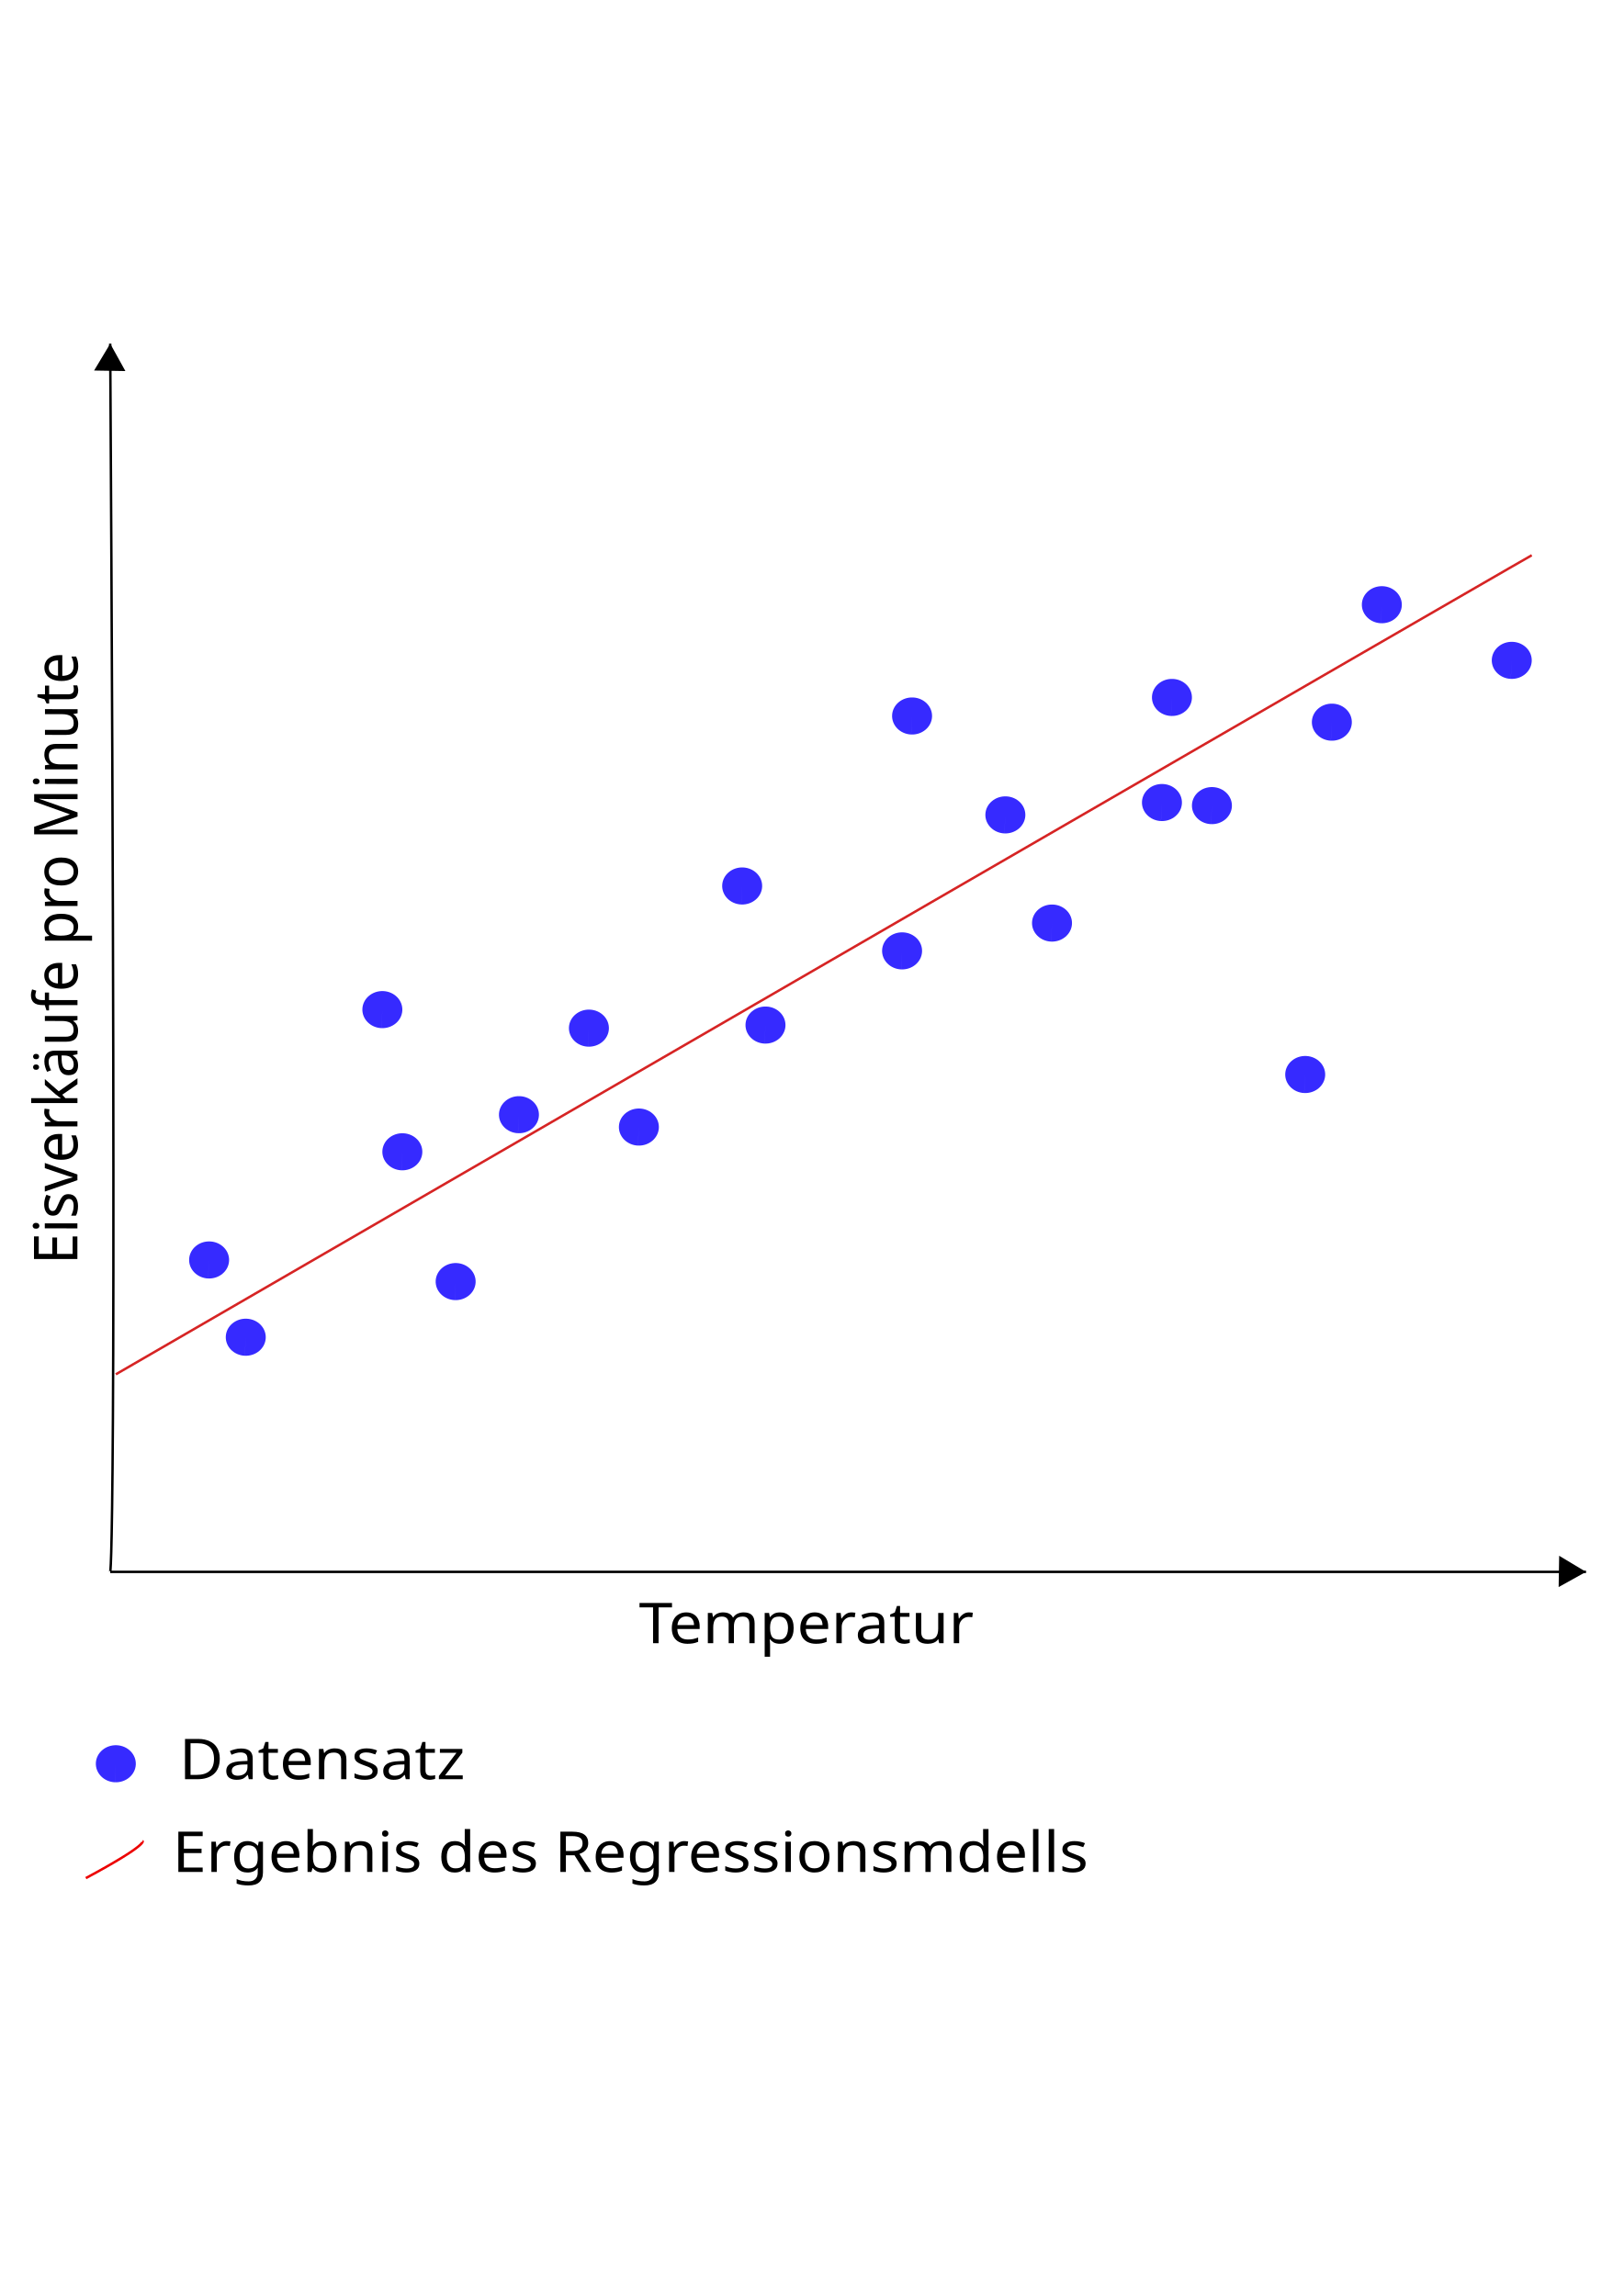
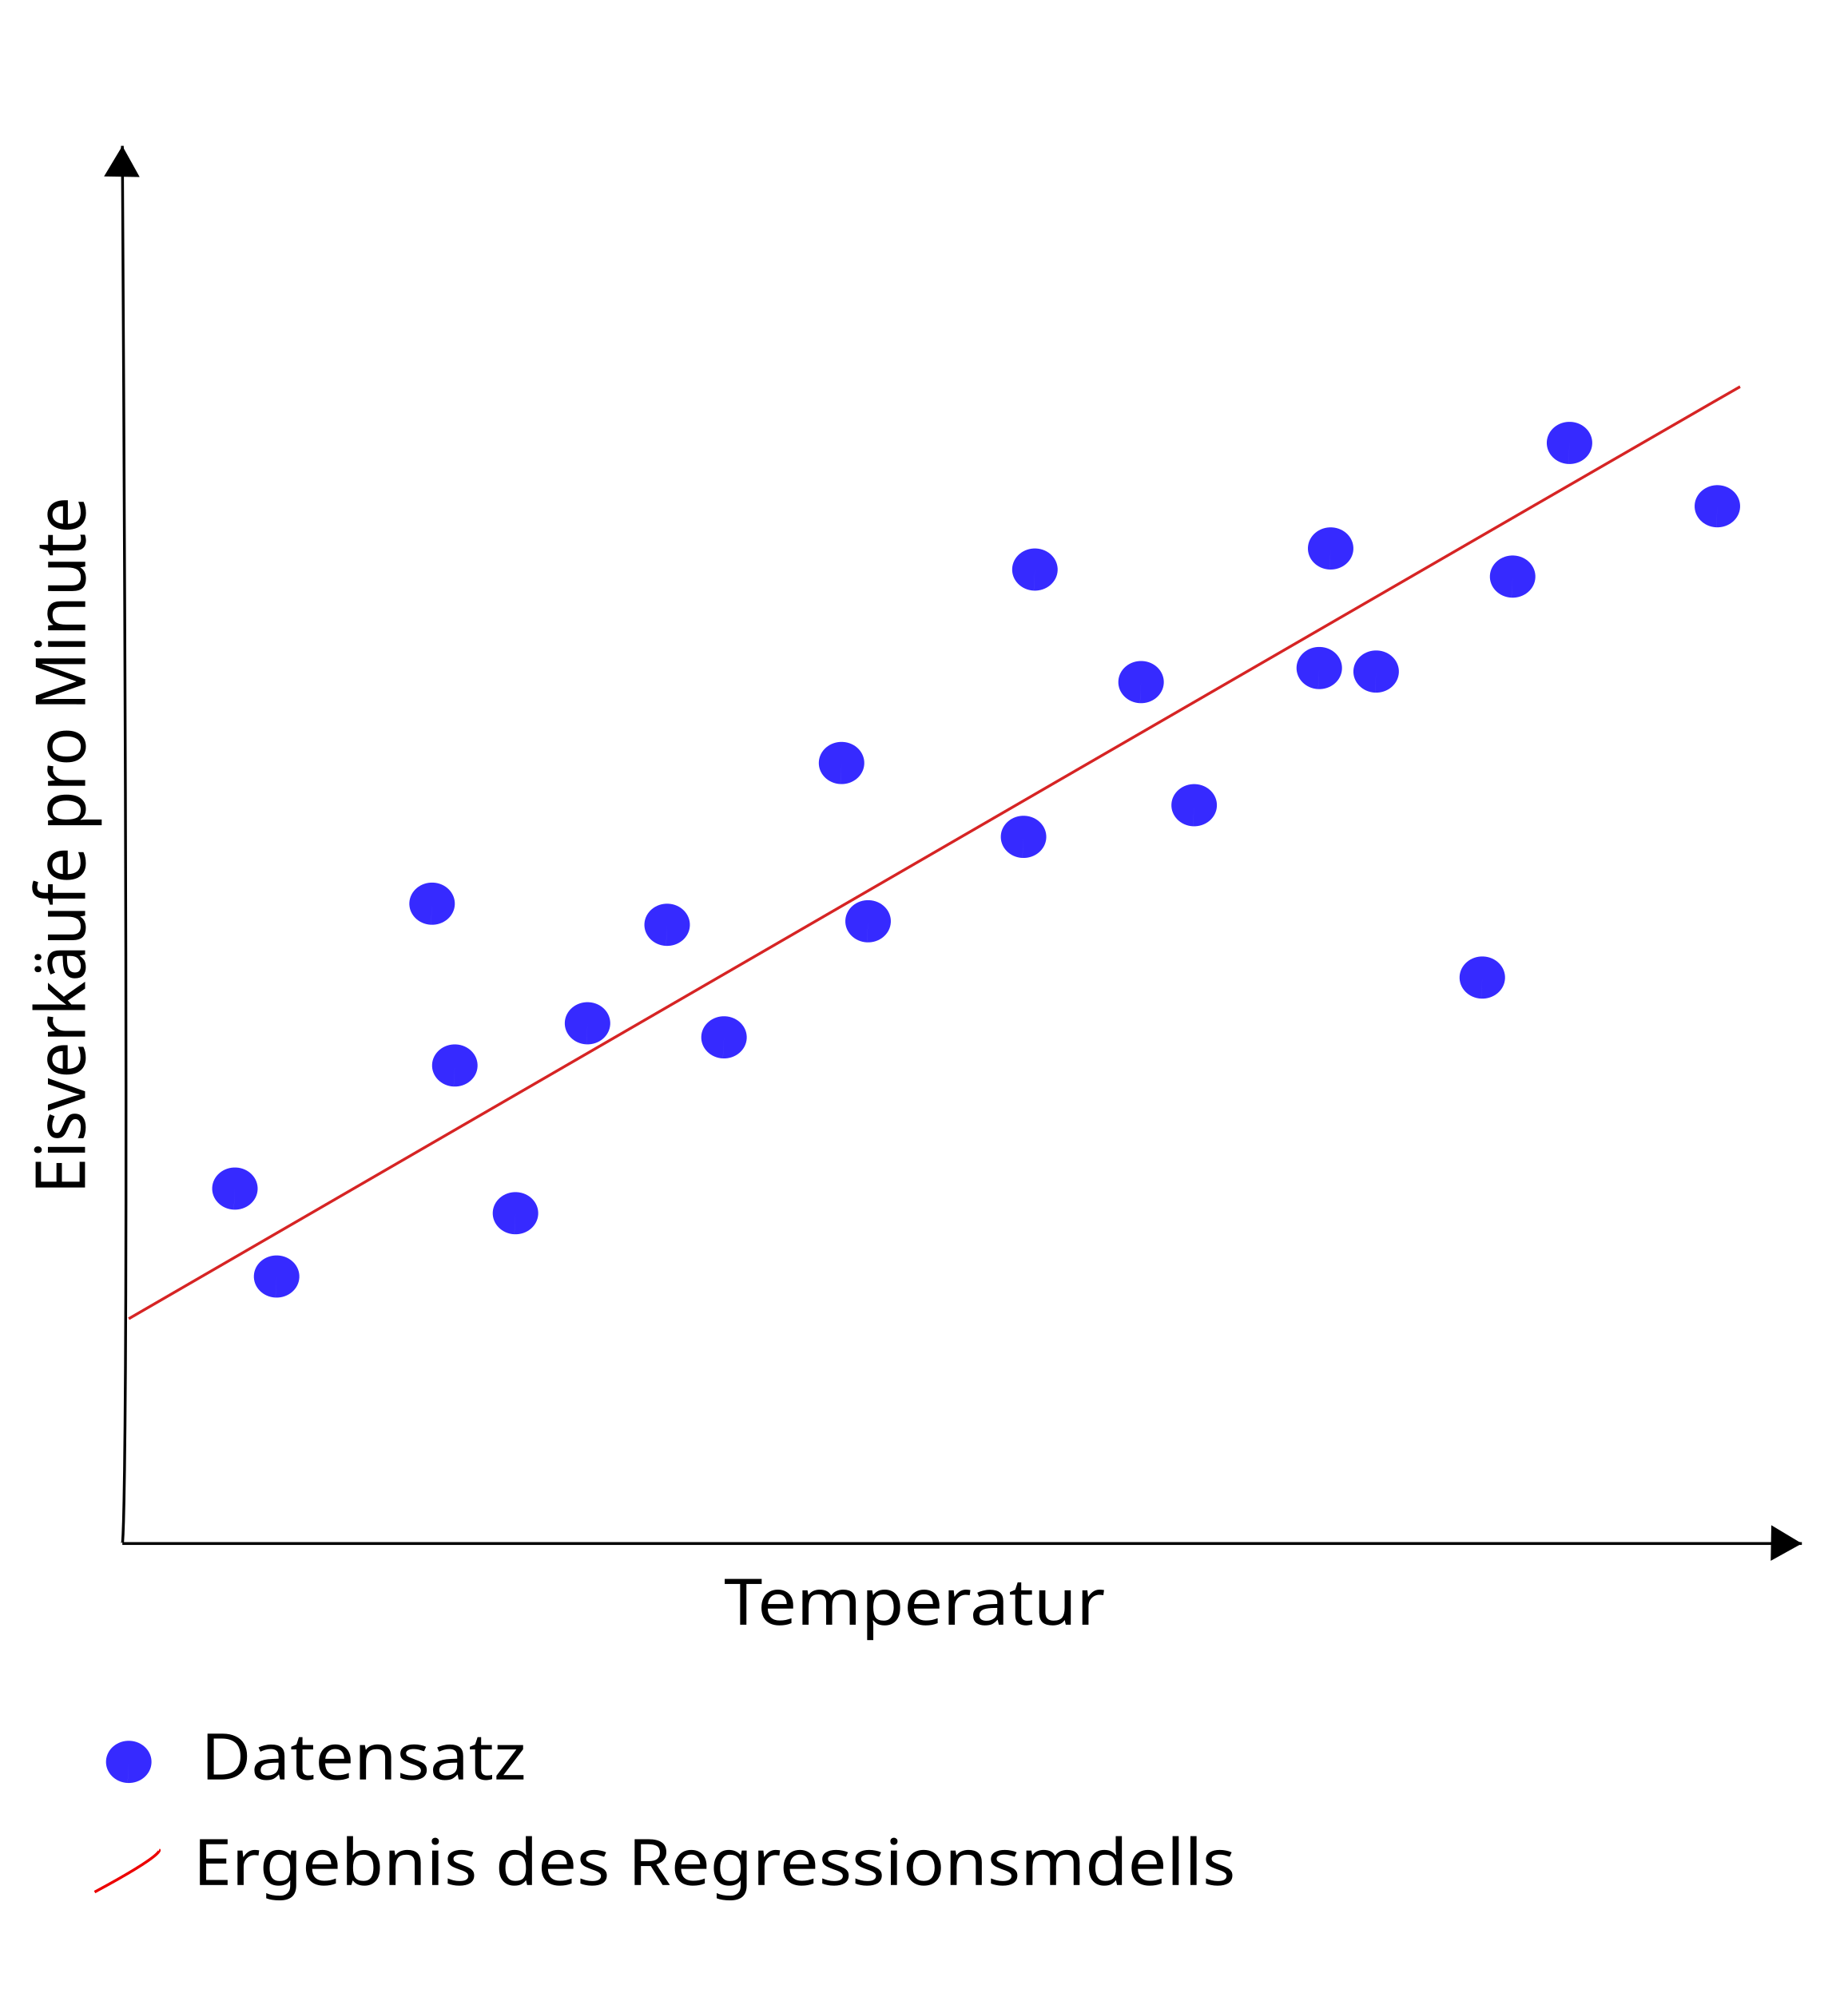
- <svg xmlns="http://www.w3.org/2000/svg" width="210mm" height="297mm" viewBox="0 0 210 297" version="1.1" id="svg8">
+ <svg xmlns="http://www.w3.org/2000/svg" width="210mm" height="227mm" viewBox="0 0 210 227" version="1.1" id="svg8">
  <defs id="defs2" />
-   <g id="layer1">
-     <path style="fill:none;stroke:#000000;stroke-width:0.315px;stroke-linecap:butt;stroke-linejoin:miter;stroke-opacity:1" d="m 14.253,44.458 c 0.936,158.871 0,158.871 0,158.871 H 205.125" id="path10" />
-     <path style="fill:none;stroke:#000000;stroke-width:0.315px;stroke-linecap:butt;stroke-linejoin:miter;stroke-opacity:1" d="M 14.253,44.458 Z" id="path16" />
+   <g id="layer1" transform="translate(0,-70)">
+     <path style="fill:none;stroke:#000000;stroke-width:0.315px;stroke-linecap:butt;stroke-linejoin:miter;stroke-opacity:1" d="m 13.905,86.582 c 0.936,158.871 0,158.871 0,158.871 H 204.777" id="path10" />
+     <path style="fill:none;stroke:#000000;stroke-width:0.315px;stroke-linecap:butt;stroke-linejoin:miter;stroke-opacity:1" d="M 13.905,86.582 Z" id="path16" />
    <path style="fill:none;stroke:#000000;stroke-width:0.265px;stroke-linecap:butt;stroke-linejoin:miter;stroke-opacity:1" d="m 23.435,65.679 v 0 0 0 0" id="path18" />
    <path style="fill:none;stroke:#000000;stroke-width:0.265px;stroke-linecap:butt;stroke-linejoin:miter;stroke-opacity:1" d="m 23.435,65.679 v 0 0" id="path20" />
-     <path style="fill:none;stroke:#000000;stroke-width:0.315px;stroke-linecap:butt;stroke-linejoin:miter;stroke-opacity:1" d="M 14.253,44.458 Z" id="path22" />
+     <path style="fill:none;stroke:#000000;stroke-width:0.315px;stroke-linecap:butt;stroke-linejoin:miter;stroke-opacity:1" d="M 13.905,86.582 Z" id="path22" />
    <flowRoot xml:space="preserve" id="flowRoot7472" style="font-style:normal;font-weight:normal;font-size:40px;line-height:1.25;font-family:sans-serif;letter-spacing:0px;word-spacing:0px;fill:#000000;fill-opacity:1;stroke:none" transform="scale(0.2645833)">
      <flowRegion id="flowRegion7474">
        <rect id="rect7476" width="18.421" height="155.263" x="32.895" y="434.362" />
      </flowRegion>
      <flowPara id="flowPara7478">Eis</flowPara>
    </flowRoot>
-     <text xml:space="preserve" style="font-style:normal;font-weight:normal;font-size:12.618px;line-height:1.25;font-family:sans-serif;letter-spacing:0px;word-spacing:0px;fill:#000000;fill-opacity:1;stroke:none;stroke-width:0.315" x="-169.803" y="9.7" id="text7482" transform="matrix(3.575435e-4,-0.9632557,1.038146,3.3175088e-4,0,0)">
-       <tspan id="tspan7480" x="-169.803" y="9.7" style="font-style:normal;font-variant:normal;font-weight:normal;font-stretch:normal;font-size:7.571px;font-family:sans-serif;-inkscape-font-specification:'sans-serif, Normal';font-variant-ligatures:normal;font-variant-caps:normal;font-variant-numeric:normal;font-feature-settings:normal;text-align:start;writing-mode:lr-tb;text-anchor:start;stroke-width:0.315">Eisverkäufe pro Minute</tspan>
+     <text xml:space="preserve" style="font-style:normal;font-weight:normal;font-size:12.618px;line-height:1.25;font-family:sans-serif;letter-spacing:0px;word-spacing:0px;fill:#000000;fill-opacity:1;stroke:none;stroke-width:0.315" x="-213.535" y="9.379" id="text7482" transform="matrix(3.5754349e-4,-0.9632556,1.038146,3.3175087e-4,0,0)">
+       <tspan id="tspan7480" x="-213.535" y="9.379" style="font-style:normal;font-variant:normal;font-weight:normal;font-stretch:normal;font-size:7.571px;font-family:sans-serif;-inkscape-font-specification:'sans-serif, Normal';font-variant-ligatures:normal;font-variant-caps:normal;font-variant-numeric:normal;font-feature-settings:normal;text-align:start;writing-mode:lr-tb;text-anchor:start;stroke-width:0.315">Eisverkäufe pro Minute</tspan>
    </text>
    <flowRoot xml:space="preserve" id="flowRoot7488" style="font-style:normal;font-weight:normal;font-size:40px;line-height:1.25;font-family:sans-serif;letter-spacing:0px;word-spacing:0px;fill:#000000;fill-opacity:1;stroke:none" transform="scale(0.2645833)">
      <flowRegion id="flowRegion7490">
        <rect id="rect7492" width="503.947" height="40.789" x="131.579" y="779.099" />
      </flowRegion>
      <flowPara id="flowPara7494">Temperarur</flowPara>
    </flowRoot>
-     <text xml:space="preserve" style="font-style:normal;font-weight:normal;font-size:12.618px;line-height:1.25;font-family:sans-serif;letter-spacing:0px;word-spacing:0px;fill:#000000;fill-opacity:1;stroke:none;stroke-width:0.315" x="79.593" y="220.667" id="text7498" transform="scale(1.038146,0.9632557)">
-       <tspan id="tspan7496" x="79.593" y="220.667" style="font-style:normal;font-variant:normal;font-weight:normal;font-stretch:normal;font-size:7.571px;font-family:sans-serif;-inkscape-font-specification:'sans-serif, Normal';font-variant-ligatures:normal;font-variant-caps:normal;font-variant-numeric:normal;font-feature-settings:normal;text-align:start;writing-mode:lr-tb;text-anchor:start;stroke-width:0.315">Temperatur</tspan>
+     <text xml:space="preserve" style="font-style:normal;font-weight:normal;font-size:12.618px;line-height:1.25;font-family:sans-serif;letter-spacing:0px;word-spacing:0px;fill:#000000;fill-opacity:1;stroke:none;stroke-width:0.315" x="79.258" y="264.398" id="text7498" transform="scale(1.038146,0.9632557)">
+       <tspan id="tspan7496" x="79.258" y="264.398" style="font-style:normal;font-variant:normal;font-weight:normal;font-stretch:normal;font-size:7.571px;font-family:sans-serif;-inkscape-font-specification:'sans-serif, Normal';font-variant-ligatures:normal;font-variant-caps:normal;font-variant-numeric:normal;font-feature-settings:normal;text-align:start;writing-mode:lr-tb;text-anchor:start;stroke-width:0.315">Temperatur</tspan>
    </text>
-     <path style="fill:none;stroke:#d62424;stroke-width:0.316;stroke-linecap:butt;stroke-linejoin:miter;stroke-miterlimit:4;stroke-dasharray:none;stroke-opacity:1" d="M 14.98,177.776 C 197.246,72.227 198.107,71.827 198.107,71.827" id="path7500" />
-     <path style="fill:#362aff;fill-opacity:1;stroke:none;stroke-width:0.316;stroke-miterlimit:4;stroke-dasharray:none;stroke-opacity:1" id="path7512" d="m 26.915,165.379 a 2.585,2.399 0 0 1 -2.452,-2.516 2.585,2.399 0 0 1 2.711,-2.276 2.585,2.399 0 0 1 2.454,2.514 2.585,2.399 0 0 1 -2.709,2.277 l 0.127,-2.396 z" />
-     <path style="fill:#362aff;fill-opacity:1;stroke:none;stroke-width:0.316;stroke-miterlimit:4;stroke-dasharray:none;stroke-opacity:1" id="path7512-6" d="m 58.801,168.177 a 2.585,2.399 0 0 1 -2.452,-2.516 2.585,2.399 0 0 1 2.711,-2.276 2.585,2.399 0 0 1 2.454,2.514 2.585,2.399 0 0 1 -2.709,2.277 l 0.127,-2.396 z" />
-     <path style="fill:#362aff;fill-opacity:1;stroke:none;stroke-width:0.316;stroke-miterlimit:4;stroke-dasharray:none;stroke-opacity:1" id="path7512-7" d="m 51.906,151.386 a 2.585,2.399 0 0 1 -2.452,-2.516 2.585,2.399 0 0 1 2.711,-2.276 2.585,2.399 0 0 1 2.454,2.514 2.585,2.399 0 0 1 -2.709,2.277 l 0.127,-2.396 z" />
-     <path style="fill:#362aff;fill-opacity:1;stroke:none;stroke-width:0.316;stroke-miterlimit:4;stroke-dasharray:none;stroke-opacity:1" id="path7512-1" d="m 76.036,135.393 a 2.585,2.399 0 0 1 -2.452,-2.516 2.585,2.399 0 0 1 2.711,-2.276 2.585,2.399 0 0 1 2.454,2.514 2.585,2.399 0 0 1 -2.709,2.277 l 0.127,-2.396 z" />
-     <path style="fill:#362aff;fill-opacity:1;stroke:none;stroke-width:0.316;stroke-miterlimit:4;stroke-dasharray:none;stroke-opacity:1" id="path7512-4" d="m 98.873,134.994 a 2.585,2.399 0 0 1 -2.452,-2.516 2.585,2.399 0 0 1 2.711,-2.276 2.585,2.399 0 0 1 2.454,2.514 2.585,2.399 0 0 1 -2.709,2.277 l 0.127,-2.396 z" />
-     <path style="fill:#362aff;fill-opacity:1;stroke:none;stroke-width:0.316;stroke-miterlimit:4;stroke-dasharray:none;stroke-opacity:1" id="path7512-6-8" d="m 129.897,107.807 a 2.585,2.399 0 0 1 -2.452,-2.516 2.585,2.399 0 0 1 2.711,-2.276 2.585,2.399 0 0 1 2.454,2.514 2.585,2.399 0 0 1 -2.709,2.277 l 0.127,-2.396 z" />
-     <path style="fill:#362aff;fill-opacity:1;stroke:none;stroke-width:0.316;stroke-miterlimit:4;stroke-dasharray:none;stroke-opacity:1" id="path7512-6-7" d="m 172.124,95.813 a 2.585,2.399 0 0 1 -2.452,-2.516 2.585,2.399 0 0 1 2.711,-2.276 2.585,2.399 0 0 1 2.454,2.514 2.585,2.399 0 0 1 -2.709,2.277 l 0.127,-2.396 z" />
-     <path style="fill:#362aff;fill-opacity:1;stroke:none;stroke-width:0.316;stroke-miterlimit:4;stroke-dasharray:none;stroke-opacity:1" id="path7512-6-1" d="m 150.149,106.208 a 2.585,2.399 0 0 1 -2.452,-2.516 2.585,2.399 0 0 1 2.711,-2.276 2.585,2.399 0 0 1 2.454,2.514 2.585,2.399 0 0 1 -2.709,2.277 l 0.127,-2.396 z" />
-     <path style="fill:#362aff;fill-opacity:1;stroke:none;stroke-width:0.316;stroke-miterlimit:4;stroke-dasharray:none;stroke-opacity:1" id="path7512-6-9" d="m 116.54,125.398 a 2.585,2.399 0 0 1 -2.452,-2.516 2.585,2.399 0 0 1 2.711,-2.276 2.585,2.399 0 0 1 2.454,2.514 2.585,2.399 0 0 1 -2.709,2.277 l 0.127,-2.396 z" />
-     <path style="fill:#362aff;fill-opacity:1;stroke:none;stroke-width:0.316;stroke-miterlimit:4;stroke-dasharray:none;stroke-opacity:1" id="path7512-6-97" d="m 31.655,175.374 a 2.585,2.399 0 0 1 -2.452,-2.516 2.585,2.399 0 0 1 2.711,-2.276 2.585,2.399 0 0 1 2.454,2.514 2.585,2.399 0 0 1 -2.709,2.277 l 0.127,-2.396 z" />
-     <path style="fill:#362aff;fill-opacity:1;stroke:none;stroke-width:0.316;stroke-miterlimit:4;stroke-dasharray:none;stroke-opacity:1" id="path7512-6-4" d="m 66.987,146.588 a 2.585,2.399 0 0 1 -2.452,-2.516 2.585,2.399 0 0 1 2.711,-2.276 2.585,2.399 0 0 1 2.454,2.514 2.585,2.399 0 0 1 -2.709,2.277 l 0.127,-2.396 z" />
-     <path style="fill:#362aff;fill-opacity:1;stroke:none;stroke-width:0.316;stroke-miterlimit:4;stroke-dasharray:none;stroke-opacity:1" id="path7512-6-0" d="m 151.442,92.614 a 2.585,2.399 0 0 1 -2.452,-2.516 2.585,2.399 0 0 1 2.711,-2.276 2.585,2.399 0 0 1 2.454,2.514 2.585,2.399 0 0 1 -2.709,2.277 l 0.127,-2.396 z" />
-     <path style="fill:#362aff;fill-opacity:1;stroke:none;stroke-width:0.316;stroke-miterlimit:4;stroke-dasharray:none;stroke-opacity:1" id="path7512-6-08" d="m 135.93,121.8 a 2.585,2.399 0 0 1 -2.452,-2.516 2.585,2.399 0 0 1 2.711,-2.276 2.585,2.399 0 0 1 2.454,2.514 2.585,2.399 0 0 1 -2.709,2.277 l 0.127,-2.396 z" />
-     <path style="fill:#362aff;fill-opacity:1;stroke:none;stroke-width:0.316;stroke-miterlimit:4;stroke-dasharray:none;stroke-opacity:1" id="path7512-6-5" d="m 95.857,117.002 a 2.585,2.399 0 0 1 -2.452,-2.516 2.585,2.399 0 0 1 2.711,-2.276 2.585,2.399 0 0 1 2.454,2.514 2.585,2.399 0 0 1 -2.709,2.277 l 0.127,-2.396 z" />
-     <path style="fill:#362aff;fill-opacity:1;stroke:none;stroke-width:0.316;stroke-miterlimit:4;stroke-dasharray:none;stroke-opacity:1" id="path7512-6-3" d="m 195.392,87.817 a 2.585,2.399 0 0 1 -2.452,-2.516 2.585,2.399 0 0 1 2.711,-2.276 2.585,2.399 0 0 1 2.454,2.514 2.585,2.399 0 0 1 -2.709,2.277 l 0.127,-2.396 z" />
-     <path style="fill:#362aff;fill-opacity:1;stroke:none;stroke-width:0.316;stroke-miterlimit:4;stroke-dasharray:none;stroke-opacity:1" id="path7512-6-07" d="m 178.588,80.62 a 2.585,2.399 0 0 1 -2.452,-2.516 2.585,2.399 0 0 1 2.711,-2.276 2.585,2.399 0 0 1 2.454,2.514 2.585,2.399 0 0 1 -2.709,2.277 l 0.127,-2.396 z" />
-     <path style="fill:#362aff;fill-opacity:1;stroke:none;stroke-width:0.316;stroke-miterlimit:4;stroke-dasharray:none;stroke-opacity:1" id="path7512-6-32" d="m 82.499,148.187 a 2.585,2.399 0 0 1 -2.452,-2.516 2.585,2.399 0 0 1 2.711,-2.276 2.585,2.399 0 0 1 2.454,2.514 2.585,2.399 0 0 1 -2.709,2.277 l 0.127,-2.396 z" />
-     <path style="fill:#362aff;fill-opacity:1;stroke:none;stroke-width:0.316;stroke-miterlimit:4;stroke-dasharray:none;stroke-opacity:1" id="path7512-6-84" d="m 117.832,95.013 a 2.585,2.399 0 0 1 -2.452,-2.516 2.585,2.399 0 0 1 2.711,-2.276 2.585,2.399 0 0 1 2.454,2.514 2.585,2.399 0 0 1 -2.709,2.277 l 0.127,-2.396 z" />
-     <path style="fill:#362aff;fill-opacity:1;stroke:none;stroke-width:0.316;stroke-miterlimit:4;stroke-dasharray:none;stroke-opacity:1" id="path7512-6-85" d="m 168.677,141.39 a 2.585,2.399 0 0 1 -2.452,-2.516 2.585,2.399 0 0 1 2.711,-2.276 2.585,2.399 0 0 1 2.454,2.514 2.585,2.399 0 0 1 -2.709,2.277 l 0.127,-2.396 z" />
-     <path style="fill:#362aff;fill-opacity:1;stroke:none;stroke-width:0.316;stroke-miterlimit:4;stroke-dasharray:none;stroke-opacity:1" id="path7512-6-35" d="m 49.321,132.995 a 2.585,2.399 0 0 1 -2.452,-2.516 2.585,2.399 0 0 1 2.711,-2.276 2.585,2.399 0 0 1 2.454,2.514 2.585,2.399 0 0 1 -2.709,2.277 l 0.127,-2.396 z" />
-     <path style="fill:#362aff;fill-opacity:1;stroke:none;stroke-width:0.316;stroke-miterlimit:4;stroke-dasharray:none;stroke-opacity:1" id="path7512-6-73" d="m 156.612,106.607 a 2.585,2.399 0 0 1 -2.452,-2.516 2.585,2.399 0 0 1 2.711,-2.276 2.585,2.399 0 0 1 2.454,2.514 2.585,2.399 0 0 1 -2.709,2.277 l 0.127,-2.396 z" />
-     <path style="fill:#362aff;fill-opacity:1;stroke:none;stroke-width:0.316;stroke-miterlimit:4;stroke-dasharray:none;stroke-opacity:1" id="path7512-6-56" d="m 14.85,230.547 a 2.585,2.399 0 0 1 -2.452,-2.516 2.585,2.399 0 0 1 2.711,-2.276 2.585,2.399 0 0 1 2.454,2.514 2.585,2.399 0 0 1 -2.709,2.277 l 0.127,-2.396 z" />
-     <text xml:space="preserve" style="font-style:normal;font-weight:normal;font-size:12.618px;line-height:1.25;font-family:sans-serif;letter-spacing:0px;word-spacing:0px;fill:#000000;fill-opacity:1;stroke:none;stroke-width:0.315" x="22.315" y="238.93" id="text7689" transform="scale(1.038146,0.9632557)">
-       <tspan id="tspan7687" x="22.315" y="238.93" style="font-style:normal;font-variant:normal;font-weight:normal;font-stretch:normal;font-size:7.571px;font-family:sans-serif;-inkscape-font-specification:'sans-serif, Normal';font-variant-ligatures:normal;font-variant-caps:normal;font-variant-numeric:normal;font-feature-settings:normal;text-align:start;writing-mode:lr-tb;text-anchor:start;stroke-width:0.315">Datensatz</tspan>
+     <path style="fill:none;stroke:#d62424;stroke-width:0.316;stroke-linecap:butt;stroke-linejoin:miter;stroke-miterlimit:4;stroke-dasharray:none;stroke-opacity:1" d="M 14.631,219.9 C 196.898,114.352 197.759,113.952 197.759,113.952" id="path7500" />
+     <path style="fill:#362aff;fill-opacity:1;stroke:none;stroke-width:0.316;stroke-miterlimit:4;stroke-dasharray:none;stroke-opacity:1" id="path7512" d="m 26.567,207.503 a 2.585,2.399 0 0 1 -2.452,-2.516 2.585,2.399 0 0 1 2.711,-2.276 2.585,2.399 0 0 1 2.454,2.514 2.585,2.399 0 0 1 -2.709,2.277 l 0.127,-2.396 z" />
+     <path style="fill:#362aff;fill-opacity:1;stroke:none;stroke-width:0.316;stroke-miterlimit:4;stroke-dasharray:none;stroke-opacity:1" id="path7512-6" d="m 58.452,210.302 a 2.585,2.399 0 0 1 -2.452,-2.516 2.585,2.399 0 0 1 2.711,-2.276 2.585,2.399 0 0 1 2.454,2.514 2.585,2.399 0 0 1 -2.709,2.277 l 0.127,-2.396 z" />
+     <path style="fill:#362aff;fill-opacity:1;stroke:none;stroke-width:0.316;stroke-miterlimit:4;stroke-dasharray:none;stroke-opacity:1" id="path7512-7" d="m 51.558,193.51 a 2.585,2.399 0 0 1 -2.452,-2.516 2.585,2.399 0 0 1 2.711,-2.276 2.585,2.399 0 0 1 2.454,2.514 2.585,2.399 0 0 1 -2.709,2.277 l 0.127,-2.396 z" />
+     <path style="fill:#362aff;fill-opacity:1;stroke:none;stroke-width:0.316;stroke-miterlimit:4;stroke-dasharray:none;stroke-opacity:1" id="path7512-1" d="m 75.688,177.518 a 2.585,2.399 0 0 1 -2.452,-2.516 2.585,2.399 0 0 1 2.711,-2.276 2.585,2.399 0 0 1 2.454,2.514 2.585,2.399 0 0 1 -2.709,2.277 l 0.127,-2.396 z" />
+     <path style="fill:#362aff;fill-opacity:1;stroke:none;stroke-width:0.316;stroke-miterlimit:4;stroke-dasharray:none;stroke-opacity:1" id="path7512-4" d="m 98.525,177.118 a 2.585,2.399 0 0 1 -2.452,-2.516 2.585,2.399 0 0 1 2.711,-2.276 2.585,2.399 0 0 1 2.454,2.514 2.585,2.399 0 0 1 -2.709,2.277 l 0.127,-2.396 z" />
+     <path style="fill:#362aff;fill-opacity:1;stroke:none;stroke-width:0.316;stroke-miterlimit:4;stroke-dasharray:none;stroke-opacity:1" id="path7512-6-8" d="m 129.549,149.931 a 2.585,2.399 0 0 1 -2.452,-2.516 2.585,2.399 0 0 1 2.711,-2.276 2.585,2.399 0 0 1 2.454,2.514 2.585,2.399 0 0 1 -2.709,2.277 l 0.127,-2.396 z" />
+     <path style="fill:#362aff;fill-opacity:1;stroke:none;stroke-width:0.316;stroke-miterlimit:4;stroke-dasharray:none;stroke-opacity:1" id="path7512-6-7" d="m 171.776,137.937 a 2.585,2.399 0 0 1 -2.452,-2.516 2.585,2.399 0 0 1 2.711,-2.276 2.585,2.399 0 0 1 2.454,2.514 2.585,2.399 0 0 1 -2.709,2.277 l 0.127,-2.396 z" />
+     <path style="fill:#362aff;fill-opacity:1;stroke:none;stroke-width:0.316;stroke-miterlimit:4;stroke-dasharray:none;stroke-opacity:1" id="path7512-6-1" d="m 149.801,148.332 a 2.585,2.399 0 0 1 -2.452,-2.516 2.585,2.399 0 0 1 2.711,-2.276 2.585,2.399 0 0 1 2.454,2.514 2.585,2.399 0 0 1 -2.709,2.277 l 0.127,-2.396 z" />
+     <path style="fill:#362aff;fill-opacity:1;stroke:none;stroke-width:0.316;stroke-miterlimit:4;stroke-dasharray:none;stroke-opacity:1" id="path7512-6-9" d="m 116.192,167.523 a 2.585,2.399 0 0 1 -2.452,-2.516 2.585,2.399 0 0 1 2.711,-2.276 2.585,2.399 0 0 1 2.454,2.514 2.585,2.399 0 0 1 -2.709,2.277 l 0.127,-2.396 z" />
+     <path style="fill:#362aff;fill-opacity:1;stroke:none;stroke-width:0.316;stroke-miterlimit:4;stroke-dasharray:none;stroke-opacity:1" id="path7512-6-97" d="m 31.306,217.498 a 2.585,2.399 0 0 1 -2.452,-2.516 2.585,2.399 0 0 1 2.711,-2.276 2.585,2.399 0 0 1 2.454,2.514 2.585,2.399 0 0 1 -2.709,2.277 l 0.127,-2.396 z" />
+     <path style="fill:#362aff;fill-opacity:1;stroke:none;stroke-width:0.316;stroke-miterlimit:4;stroke-dasharray:none;stroke-opacity:1" id="path7512-6-4" d="m 66.639,188.712 a 2.585,2.399 0 0 1 -2.452,-2.516 2.585,2.399 0 0 1 2.711,-2.276 2.585,2.399 0 0 1 2.454,2.514 2.585,2.399 0 0 1 -2.709,2.277 l 0.127,-2.396 z" />
+     <path style="fill:#362aff;fill-opacity:1;stroke:none;stroke-width:0.316;stroke-miterlimit:4;stroke-dasharray:none;stroke-opacity:1" id="path7512-6-0" d="m 151.094,134.739 a 2.585,2.399 0 0 1 -2.452,-2.516 2.585,2.399 0 0 1 2.711,-2.276 2.585,2.399 0 0 1 2.454,2.514 2.585,2.399 0 0 1 -2.709,2.277 l 0.127,-2.396 z" />
+     <path style="fill:#362aff;fill-opacity:1;stroke:none;stroke-width:0.316;stroke-miterlimit:4;stroke-dasharray:none;stroke-opacity:1" id="path7512-6-08" d="m 135.582,163.924 a 2.585,2.399 0 0 1 -2.452,-2.516 2.585,2.399 0 0 1 2.711,-2.276 2.585,2.399 0 0 1 2.454,2.514 2.585,2.399 0 0 1 -2.709,2.277 l 0.127,-2.396 z" />
+     <path style="fill:#362aff;fill-opacity:1;stroke:none;stroke-width:0.316;stroke-miterlimit:4;stroke-dasharray:none;stroke-opacity:1" id="path7512-6-5" d="m 95.509,159.127 a 2.585,2.399 0 0 1 -2.452,-2.516 2.585,2.399 0 0 1 2.711,-2.276 2.585,2.399 0 0 1 2.454,2.514 2.585,2.399 0 0 1 -2.709,2.277 l 0.127,-2.396 z" />
+     <path style="fill:#362aff;fill-opacity:1;stroke:none;stroke-width:0.316;stroke-miterlimit:4;stroke-dasharray:none;stroke-opacity:1" id="path7512-6-3" d="m 195.044,129.941 a 2.585,2.399 0 0 1 -2.452,-2.516 2.585,2.399 0 0 1 2.711,-2.276 2.585,2.399 0 0 1 2.454,2.514 2.585,2.399 0 0 1 -2.709,2.277 l 0.127,-2.396 z" />
+     <path style="fill:#362aff;fill-opacity:1;stroke:none;stroke-width:0.316;stroke-miterlimit:4;stroke-dasharray:none;stroke-opacity:1" id="path7512-6-07" d="m 178.24,122.744 a 2.585,2.399 0 0 1 -2.452,-2.516 2.585,2.399 0 0 1 2.711,-2.276 2.585,2.399 0 0 1 2.454,2.514 2.585,2.399 0 0 1 -2.709,2.277 l 0.127,-2.396 z" />
+     <path style="fill:#362aff;fill-opacity:1;stroke:none;stroke-width:0.316;stroke-miterlimit:4;stroke-dasharray:none;stroke-opacity:1" id="path7512-6-32" d="m 82.151,190.312 a 2.585,2.399 0 0 1 -2.452,-2.516 2.585,2.399 0 0 1 2.711,-2.276 2.585,2.399 0 0 1 2.454,2.514 2.585,2.399 0 0 1 -2.709,2.277 l 0.127,-2.396 z" />
+     <path style="fill:#362aff;fill-opacity:1;stroke:none;stroke-width:0.316;stroke-miterlimit:4;stroke-dasharray:none;stroke-opacity:1" id="path7512-6-84" d="m 117.484,137.137 a 2.585,2.399 0 0 1 -2.452,-2.516 2.585,2.399 0 0 1 2.711,-2.276 2.585,2.399 0 0 1 2.454,2.514 2.585,2.399 0 0 1 -2.709,2.277 l 0.127,-2.396 z" />
+     <path style="fill:#362aff;fill-opacity:1;stroke:none;stroke-width:0.316;stroke-miterlimit:4;stroke-dasharray:none;stroke-opacity:1" id="path7512-6-85" d="m 168.329,183.515 a 2.585,2.399 0 0 1 -2.452,-2.516 2.585,2.399 0 0 1 2.711,-2.276 2.585,2.399 0 0 1 2.454,2.514 2.585,2.399 0 0 1 -2.709,2.277 l 0.127,-2.396 z" />
+     <path style="fill:#362aff;fill-opacity:1;stroke:none;stroke-width:0.316;stroke-miterlimit:4;stroke-dasharray:none;stroke-opacity:1" id="path7512-6-35" d="m 48.973,175.119 a 2.585,2.399 0 0 1 -2.452,-2.516 2.585,2.399 0 0 1 2.711,-2.276 2.585,2.399 0 0 1 2.454,2.514 2.585,2.399 0 0 1 -2.709,2.277 l 0.127,-2.396 z" />
+     <path style="fill:#362aff;fill-opacity:1;stroke:none;stroke-width:0.316;stroke-miterlimit:4;stroke-dasharray:none;stroke-opacity:1" id="path7512-6-73" d="m 156.264,148.732 a 2.585,2.399 0 0 1 -2.452,-2.516 2.585,2.399 0 0 1 2.711,-2.276 2.585,2.399 0 0 1 2.454,2.514 2.585,2.399 0 0 1 -2.709,2.277 l 0.127,-2.396 z" />
+     <path style="fill:#362aff;fill-opacity:1;stroke:none;stroke-width:0.316;stroke-miterlimit:4;stroke-dasharray:none;stroke-opacity:1" id="path7512-6-56" d="m 14.502,272.671 a 2.585,2.399 0 0 1 -2.452,-2.516 2.585,2.399 0 0 1 2.711,-2.276 2.585,2.399 0 0 1 2.454,2.514 2.585,2.399 0 0 1 -2.709,2.277 l 0.127,-2.396 z" />
+     <text xml:space="preserve" style="font-style:normal;font-weight:normal;font-size:12.618px;line-height:1.25;font-family:sans-serif;letter-spacing:0px;word-spacing:0px;fill:#000000;fill-opacity:1;stroke:none;stroke-width:0.315" x="21.98" y="282.661" id="text7689" transform="scale(1.038146,0.9632557)">
+       <tspan id="tspan7687" x="21.98" y="282.661" style="font-style:normal;font-variant:normal;font-weight:normal;font-stretch:normal;font-size:7.571px;font-family:sans-serif;-inkscape-font-specification:'sans-serif, Normal';font-variant-ligatures:normal;font-variant-caps:normal;font-variant-numeric:normal;font-feature-settings:normal;text-align:start;writing-mode:lr-tb;text-anchor:start;stroke-width:0.315">Datensatz</tspan>
    </text>
-     <text xml:space="preserve" style="font-style:normal;font-weight:normal;font-size:12.618px;line-height:1.25;font-family:sans-serif;letter-spacing:0px;word-spacing:0px;fill:#000000;fill-opacity:1;stroke:none;stroke-width:0.315" x="21.485" y="251.381" id="text7693" transform="scale(1.038146,0.9632557)">
-       <tspan id="tspan7691" x="21.485" y="251.381" style="font-style:normal;font-variant:normal;font-weight:normal;font-stretch:normal;font-size:7.571px;font-family:sans-serif;-inkscape-font-specification:'sans-serif, Normal';font-variant-ligatures:normal;font-variant-caps:normal;font-variant-numeric:normal;font-feature-settings:normal;text-align:start;writing-mode:lr-tb;text-anchor:start;stroke-width:0.315">Ergebnis des Regressionsmdells</tspan>
+     <text xml:space="preserve" style="font-style:normal;font-weight:normal;font-size:12.618px;line-height:1.25;font-family:sans-serif;letter-spacing:0px;word-spacing:0px;fill:#000000;fill-opacity:1;stroke:none;stroke-width:0.315" x="21.15" y="295.113" id="text7693" transform="scale(1.038146,0.9632557)">
+       <tspan id="tspan7691" x="21.15" y="295.113" style="font-style:normal;font-variant:normal;font-weight:normal;font-stretch:normal;font-size:7.571px;font-family:sans-serif;-inkscape-font-specification:'sans-serif, Normal';font-variant-ligatures:normal;font-variant-caps:normal;font-variant-numeric:normal;font-feature-settings:normal;text-align:start;writing-mode:lr-tb;text-anchor:start;stroke-width:0.315">Ergebnis des Regressionsmdells</tspan>
    </text>
-     <path style="fill:none;stroke:#ec0000;stroke-width:0.315px;stroke-linecap:butt;stroke-linejoin:miter;stroke-opacity:1" d="m 11.102,242.944 c 8.187,-4.398 7.325,-4.798 7.325,-4.798" id="path7695" />
-     <path style="fill:#000000;fill-opacity:1;stroke:none;stroke-width:0.265;stroke-miterlimit:4;stroke-dasharray:2.117, 1.058;stroke-dashoffset:0;stroke-opacity:1" id="path9479" d="m 16.218,47.998 -2.024,-0.034 -2.024,-0.034 1.042,-1.736 1.042,-1.736 0.983,1.77 z" />
-     <path style="fill:#000000;fill-opacity:1;stroke:none;stroke-width:0.265;stroke-miterlimit:4;stroke-dasharray:2.117, 1.058;stroke-dashoffset:0;stroke-opacity:1" id="path9479-6" d="m 176.44,181.796 -2.024,-0.034 -2.024,-0.034 1.042,-1.736 1.042,-1.736 0.983,1.77 z" transform="rotate(90,177.2636,206.1175)" />
+     <path style="fill:none;stroke:#ec0000;stroke-width:0.315px;stroke-linecap:butt;stroke-linejoin:miter;stroke-opacity:1" d="m 10.753,285.068 c 8.187,-4.398 7.325,-4.798 7.325,-4.798" id="path7695" />
+     <path style="fill:#000000;fill-opacity:1;stroke:none;stroke-width:0.265;stroke-miterlimit:4;stroke-dasharray:2.117, 1.058;stroke-dashoffset:0;stroke-opacity:1" id="path9479" d="m 15.87,90.122 -2.024,-0.034 -2.024,-0.034 1.042,-1.736 1.042,-1.736 0.983,1.77 z" />
+     <path style="fill:#000000;fill-opacity:1;stroke:none;stroke-width:0.265;stroke-miterlimit:4;stroke-dasharray:2.117, 1.058;stroke-dashoffset:0;stroke-opacity:1" id="path9479-6" d="m 176.44,181.796 -2.024,-0.034 -2.024,-0.034 1.042,-1.736 1.042,-1.736 0.983,1.77 z" transform="rotate(90,156.0273,227.0057)" />
  </g>
</svg>
